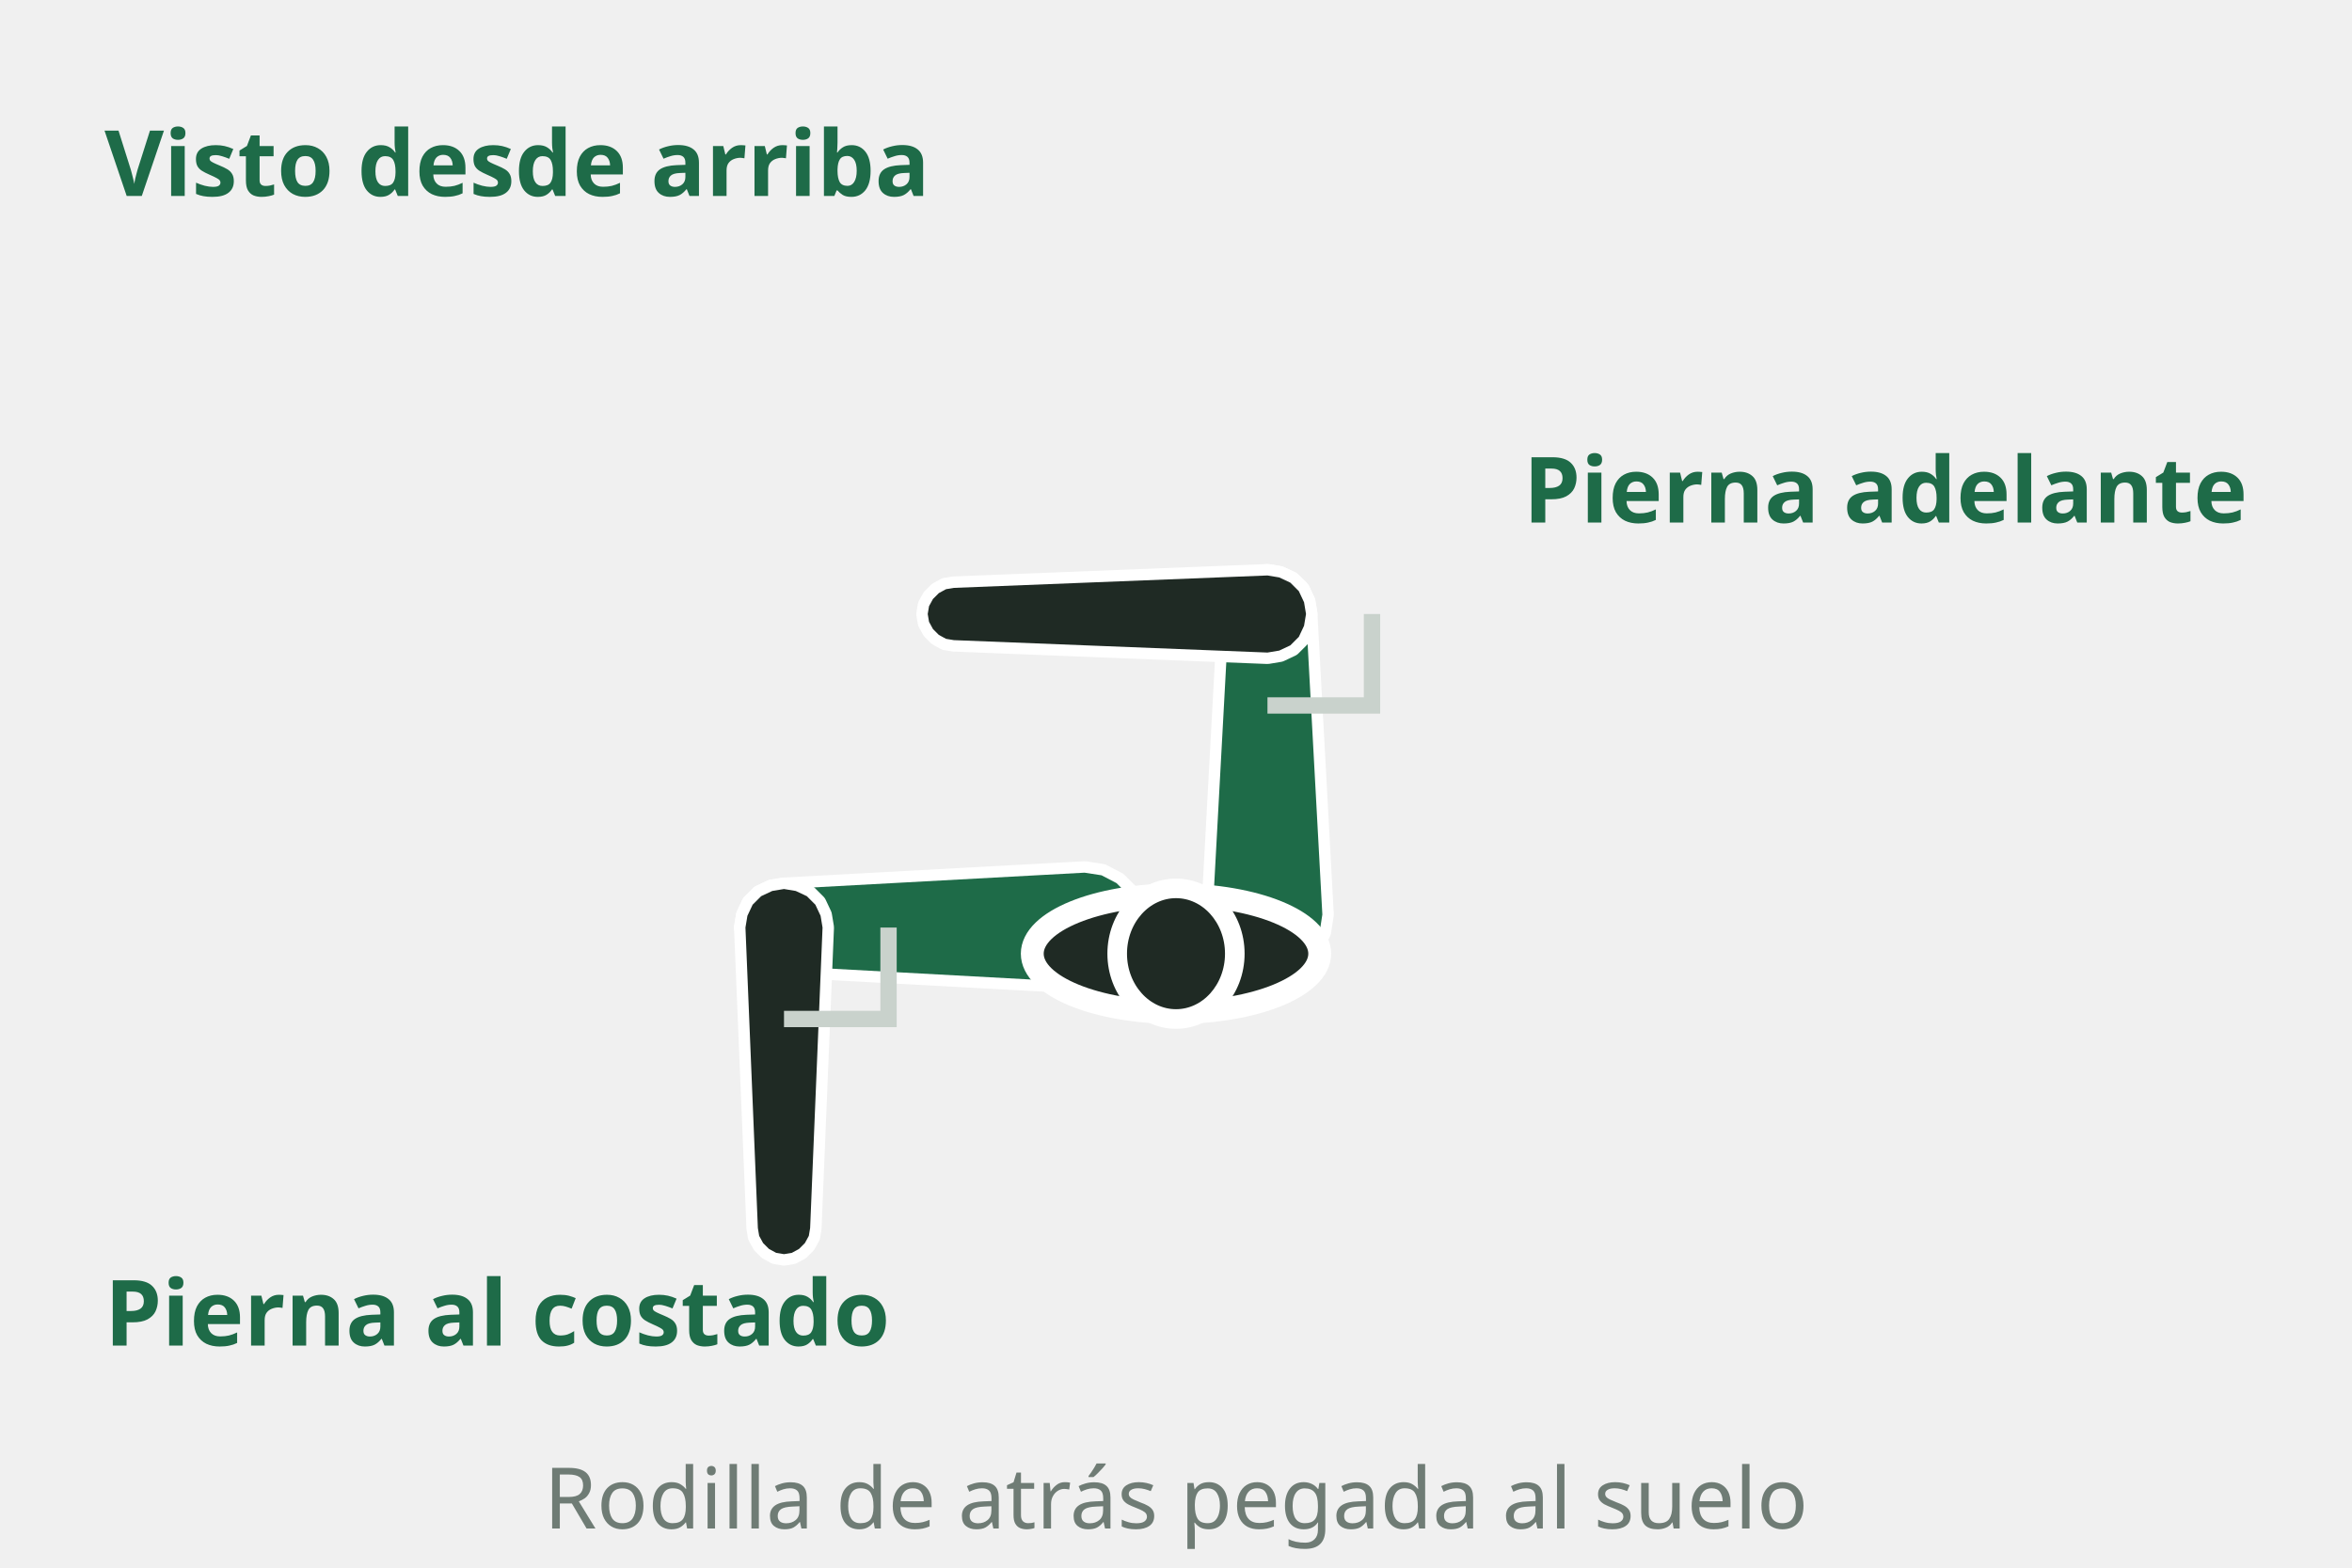
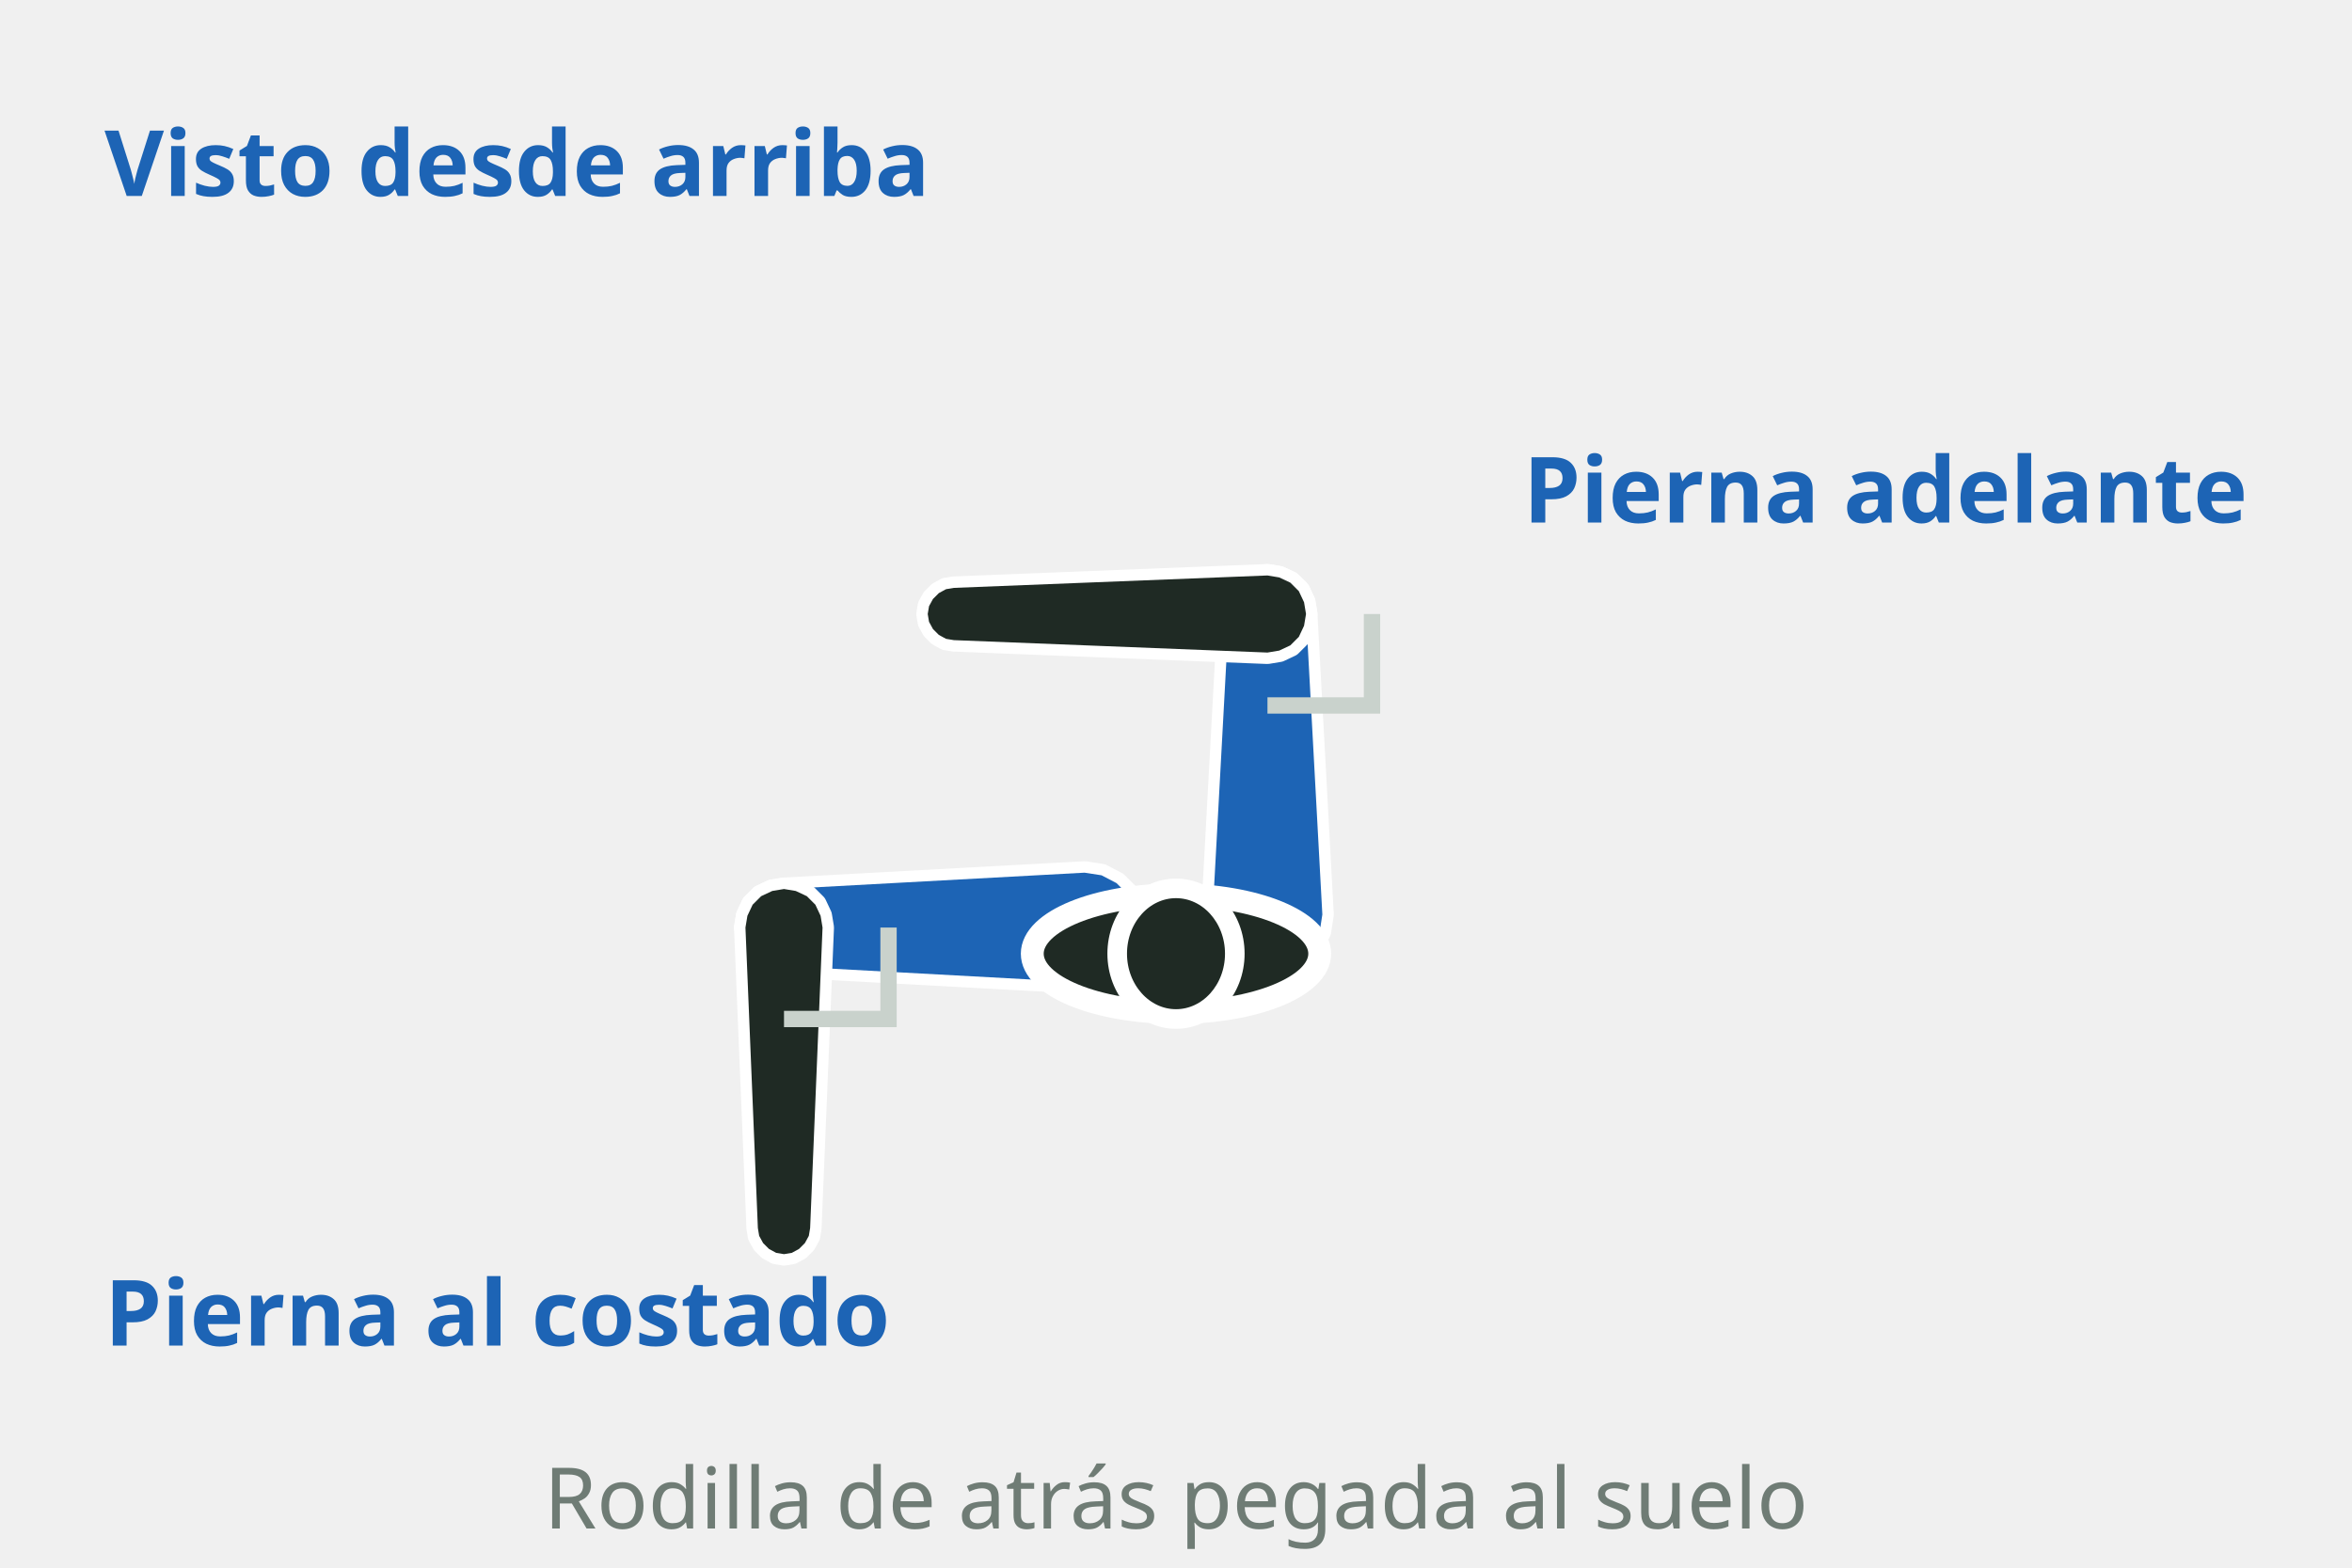
<svg xmlns="http://www.w3.org/2000/svg" viewBox="0 0 360 240" width="360" height="240" role="img" aria-label="Sentado visto desde arriba: una pierna adelante y otra al costado, las dos en angulo recto">
  <style>
-     .izq { font: 700 14px system-ui, sans-serif; fill: #1E6B48; text-anchor: start }
-     .der { font: 700 14px system-ui, sans-serif; fill: #1E6B48; text-anchor: end }
-     .cen { font: 700 14px system-ui, sans-serif; fill: #1E6B48; text-anchor: middle }
+     .izq { font: 700 14px system-ui, sans-serif; fill: #1D64B5; text-anchor: start }
+     .der { font: 700 14px system-ui, sans-serif; fill: #1D64B5; text-anchor: end }
+     .cen { font: 700 14px system-ui, sans-serif; fill: #1D64B5; text-anchor: middle }
    .mal { font: 700 14px system-ui, sans-serif; fill: #c4634f; text-anchor: middle }
    .pie { font: 400 13px system-ui, sans-serif; fill: #6f7c75; text-anchor: middle }
  </style>
  <path d="M199.9 94.0 L199.6 92.2 L198.8 90.5 L197.5 89.2 L195.8 88.4 L194.0 88.1 L192.2 88.4 L190.5 89.2 L189.2 90.5 L188.4 92.2 L188.1 94.0 L185.6 140.0 L186.0 142.6 L187.2 144.9 L189.1 146.8 L191.4 148.0 L194.0 148.4 L196.6 148.0 L198.9 146.8 L200.8 144.9 L202.0 142.6 L202.4 140.0 Z" fill="#fff" stroke="#fff" stroke-width="3.5" stroke-linejoin="round" />
-   <path d="M199.9 94.0 L199.6 92.2 L198.8 90.5 L197.5 89.2 L195.8 88.4 L194.0 88.1 L192.2 88.4 L190.5 89.2 L189.2 90.5 L188.4 92.2 L188.1 94.0 L185.6 140.0 L186.0 142.6 L187.2 144.9 L189.1 146.8 L191.4 148.0 L194.0 148.4 L196.6 148.0 L198.9 146.8 L200.8 144.9 L202.0 142.6 L202.4 140.0 Z" fill="#1E6B48" />
+   <path d="M199.9 94.0 L199.6 92.2 L198.8 90.5 L197.5 89.2 L195.8 88.4 L194.0 88.1 L192.2 88.4 L190.5 89.2 L189.2 90.5 L188.4 92.2 L188.1 94.0 L185.6 140.0 L186.0 142.6 L187.2 144.9 L189.1 146.8 L191.4 148.0 L194.0 148.4 L196.6 148.0 L198.9 146.8 L200.8 144.9 L202.0 142.6 L202.4 140.0 Z" fill="#1D64B5" />
  <path d="M146.0 90.0 L144.8 90.2 L143.7 90.8 L142.8 91.7 L142.2 92.8 L142.0 94.0 L142.2 95.2 L142.8 96.3 L143.7 97.2 L144.8 97.8 L146.0 98.0 L194.0 99.9 L195.8 99.6 L197.5 98.8 L198.8 97.5 L199.6 95.8 L199.9 94.0 L199.6 92.2 L198.8 90.5 L197.5 89.2 L195.8 88.4 L194.0 88.1 Z" fill="#fff" stroke="#fff" stroke-width="3.5" stroke-linejoin="round" />
  <path d="M146.0 90.0 L144.8 90.2 L143.7 90.8 L142.8 91.7 L142.2 92.8 L142.0 94.0 L142.2 95.2 L142.8 96.3 L143.7 97.2 L144.8 97.8 L146.0 98.0 L194.0 99.9 L195.8 99.6 L197.5 98.8 L198.8 97.5 L199.6 95.8 L199.9 94.0 L199.6 92.2 L198.8 90.5 L197.5 89.2 L195.8 88.4 L194.0 88.1 Z" fill="#1f2a24" />
  <path d="M120.0 136.1 L118.2 136.4 L116.5 137.2 L115.2 138.5 L114.4 140.2 L114.1 142.0 L114.4 143.8 L115.2 145.5 L116.5 146.8 L118.2 147.6 L120.0 147.9 L166.0 150.4 L168.6 150.0 L170.9 148.8 L172.8 146.9 L174.0 144.6 L174.4 142.0 L174.0 139.4 L172.8 137.1 L170.9 135.2 L168.6 134.0 L166.0 133.6 Z" fill="#fff" stroke="#fff" stroke-width="3.5" stroke-linejoin="round" />
-   <path d="M120.0 136.1 L118.2 136.4 L116.5 137.2 L115.2 138.5 L114.4 140.2 L114.1 142.0 L114.4 143.8 L115.2 145.5 L116.5 146.8 L118.2 147.6 L120.0 147.9 L166.0 150.4 L168.6 150.0 L170.9 148.8 L172.8 146.9 L174.0 144.6 L174.4 142.0 L174.0 139.4 L172.8 137.1 L170.9 135.2 L168.6 134.0 L166.0 133.6 Z" fill="#1E6B48" />
+   <path d="M120.0 136.1 L118.2 136.4 L116.5 137.2 L115.2 138.5 L114.4 140.2 L114.1 142.0 L114.4 143.8 L115.2 145.5 L116.5 146.8 L118.2 147.6 L120.0 147.9 L166.0 150.4 L168.6 150.0 L170.9 148.8 L172.8 146.9 L174.0 144.6 L174.4 142.0 L174.0 139.4 L172.8 137.1 L170.9 135.2 L168.6 134.0 L166.0 133.6 Z" fill="#1D64B5" />
  <path d="M116.0 188.0 L116.2 189.2 L116.8 190.3 L117.7 191.2 L118.8 191.8 L120.0 192.0 L121.2 191.8 L122.3 191.2 L123.2 190.3 L123.8 189.2 L124.0 188.0 L125.9 142.0 L125.6 140.2 L124.8 138.5 L123.5 137.2 L121.8 136.4 L120.0 136.1 L118.2 136.4 L116.5 137.2 L115.2 138.5 L114.4 140.2 L114.1 142.0 Z" fill="#fff" stroke="#fff" stroke-width="3.5" stroke-linejoin="round" />
  <path d="M116.0 188.0 L116.2 189.2 L116.8 190.3 L117.7 191.2 L118.8 191.8 L120.0 192.0 L121.2 191.8 L122.3 191.2 L123.2 190.3 L123.8 189.2 L124.0 188.0 L125.9 142.0 L125.6 140.2 L124.8 138.5 L123.5 137.2 L121.8 136.4 L120.0 136.1 L118.2 136.4 L116.5 137.2 L115.2 138.5 L114.4 140.2 L114.1 142.0 Z" fill="#1f2a24" />
  <ellipse cx="180" cy="146" rx="22" ry="9" fill="#1f2a24" stroke="#fff" stroke-width="3.5" />
  <ellipse cx="180" cy="146" rx="9" ry="10" fill="#1f2a24" stroke="#fff" stroke-width="3" />
  <path d="M210 94 V108 H194" stroke="#c9d2cc" stroke-width="2.5" fill="none" />
  <path d="M136 142 V156 H120" stroke="#c9d2cc" stroke-width="2.5" fill="none" />
  <text class="izq" x="16" y="30">Visto desde arriba</text>
  <text class="der" x="344" y="80">Pierna adelante</text>
  <text class="izq" x="16" y="206">Pierna al costado</text>
  <text class="pie" x="180" y="234">Rodilla de atrás pegada al suelo</text>
</svg>
